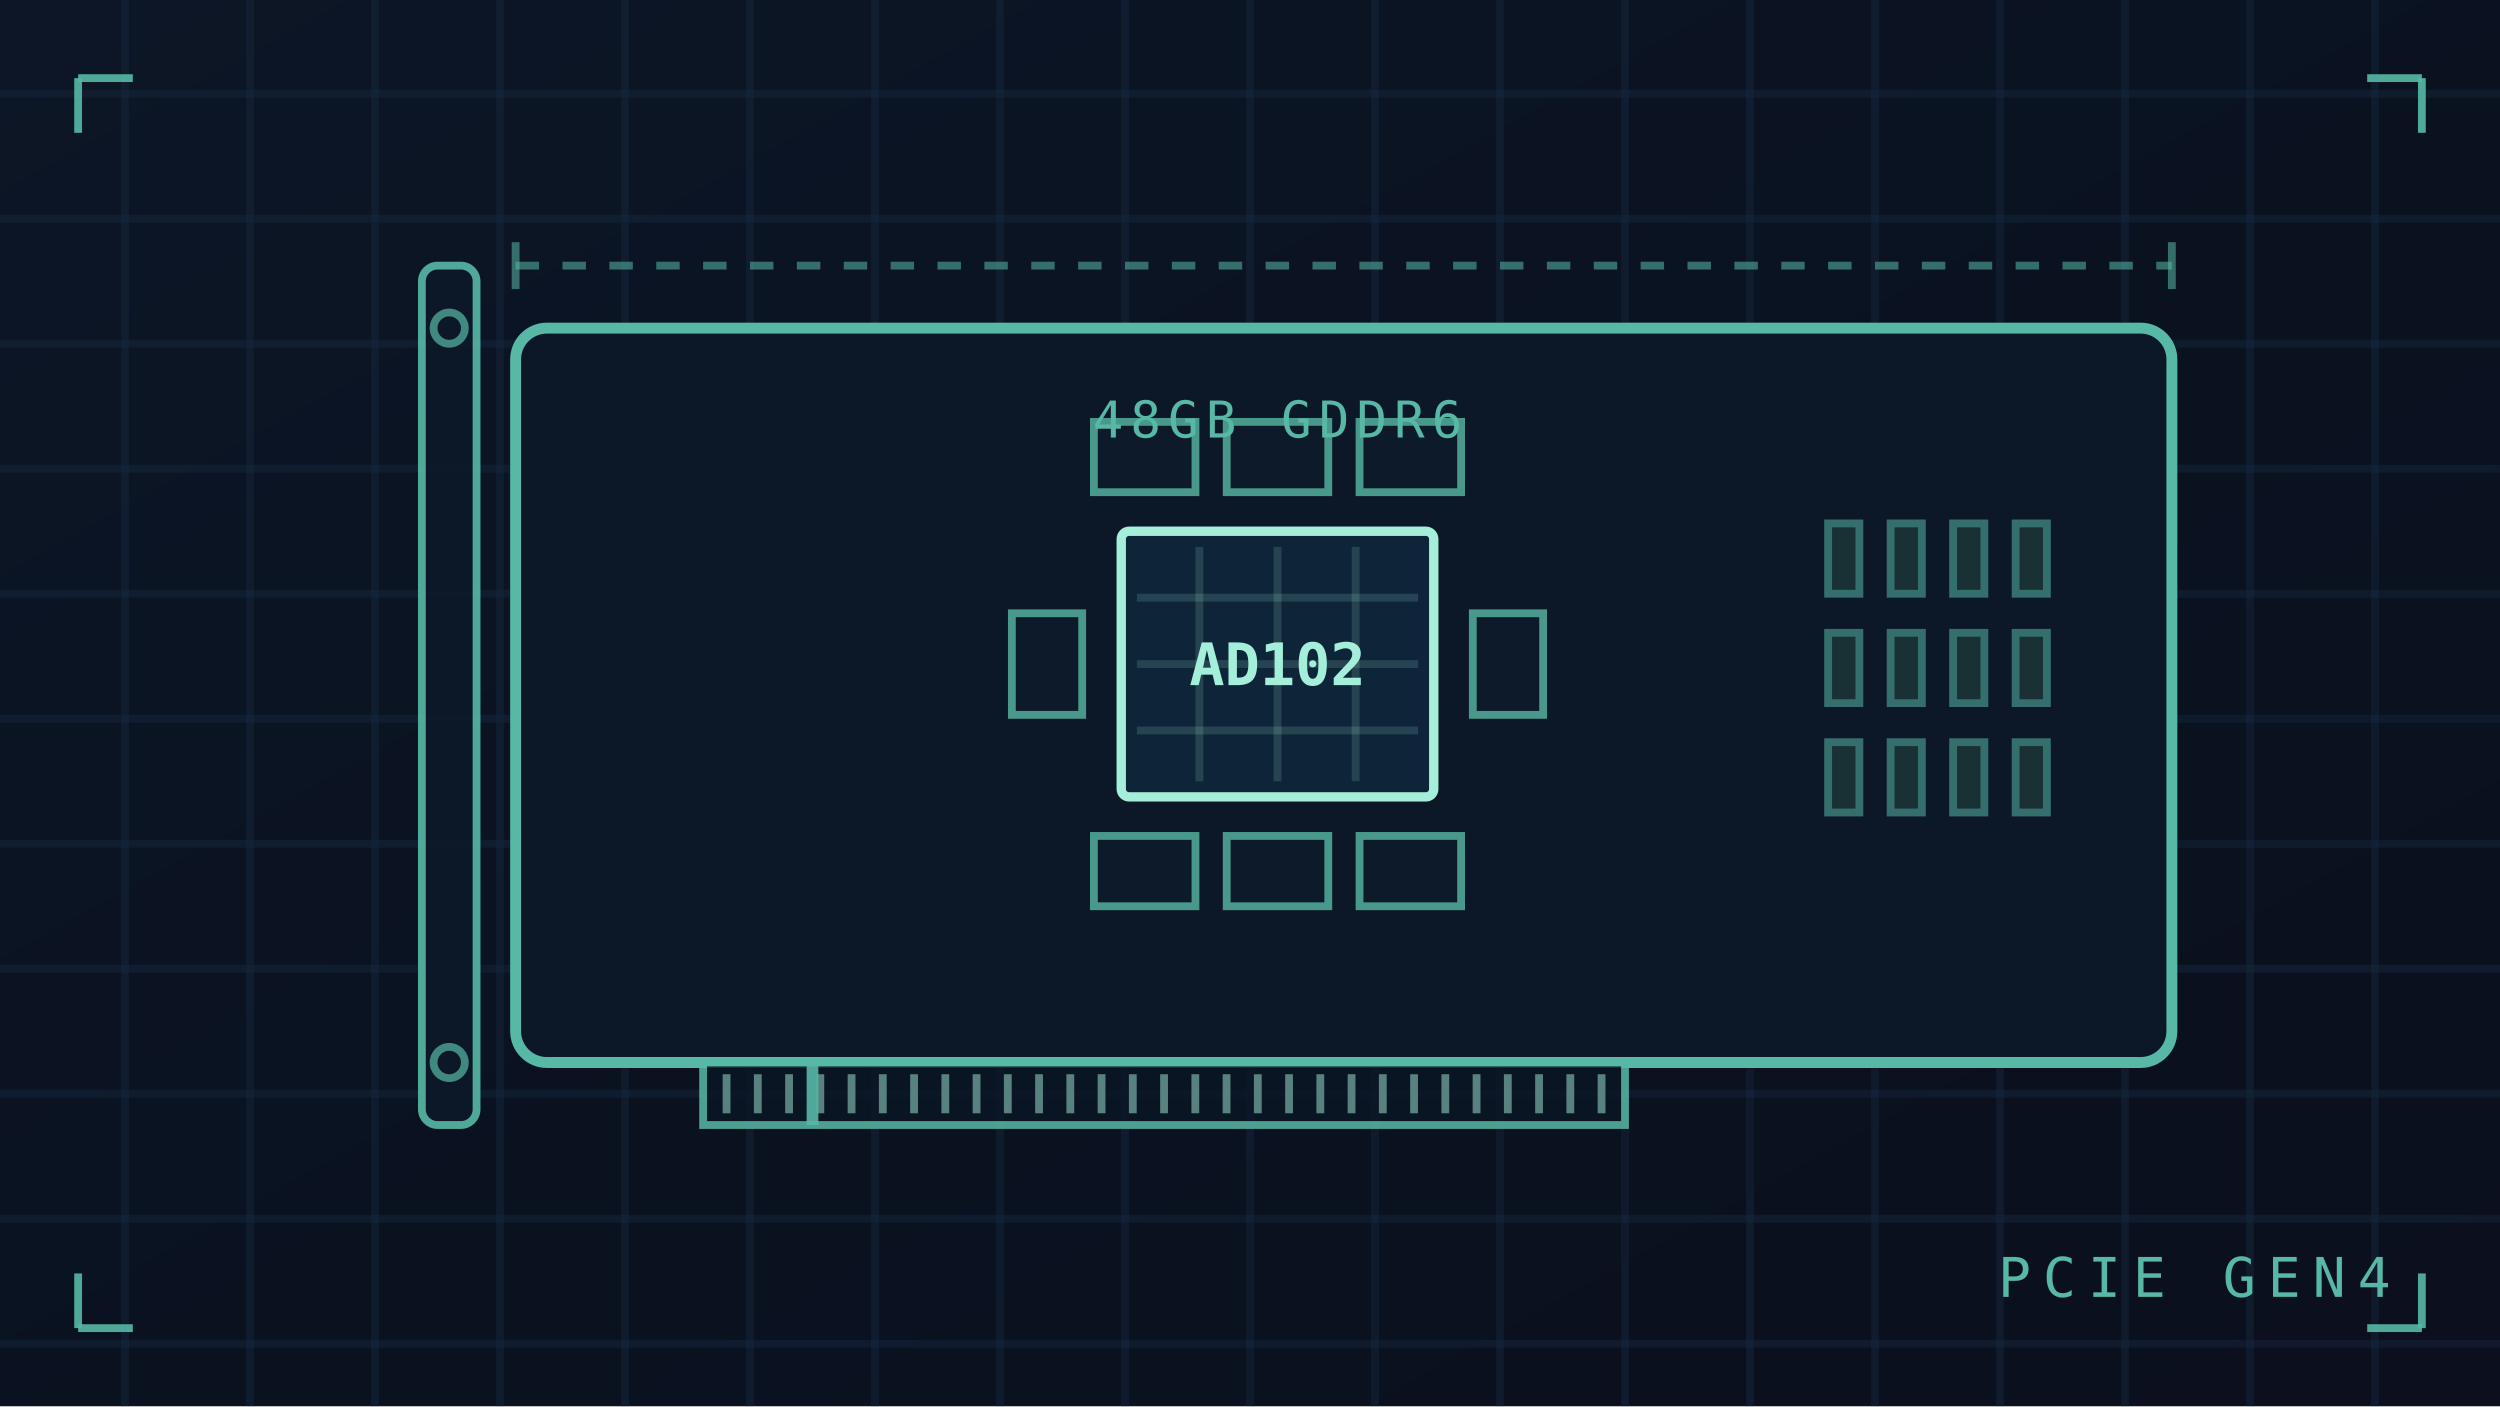
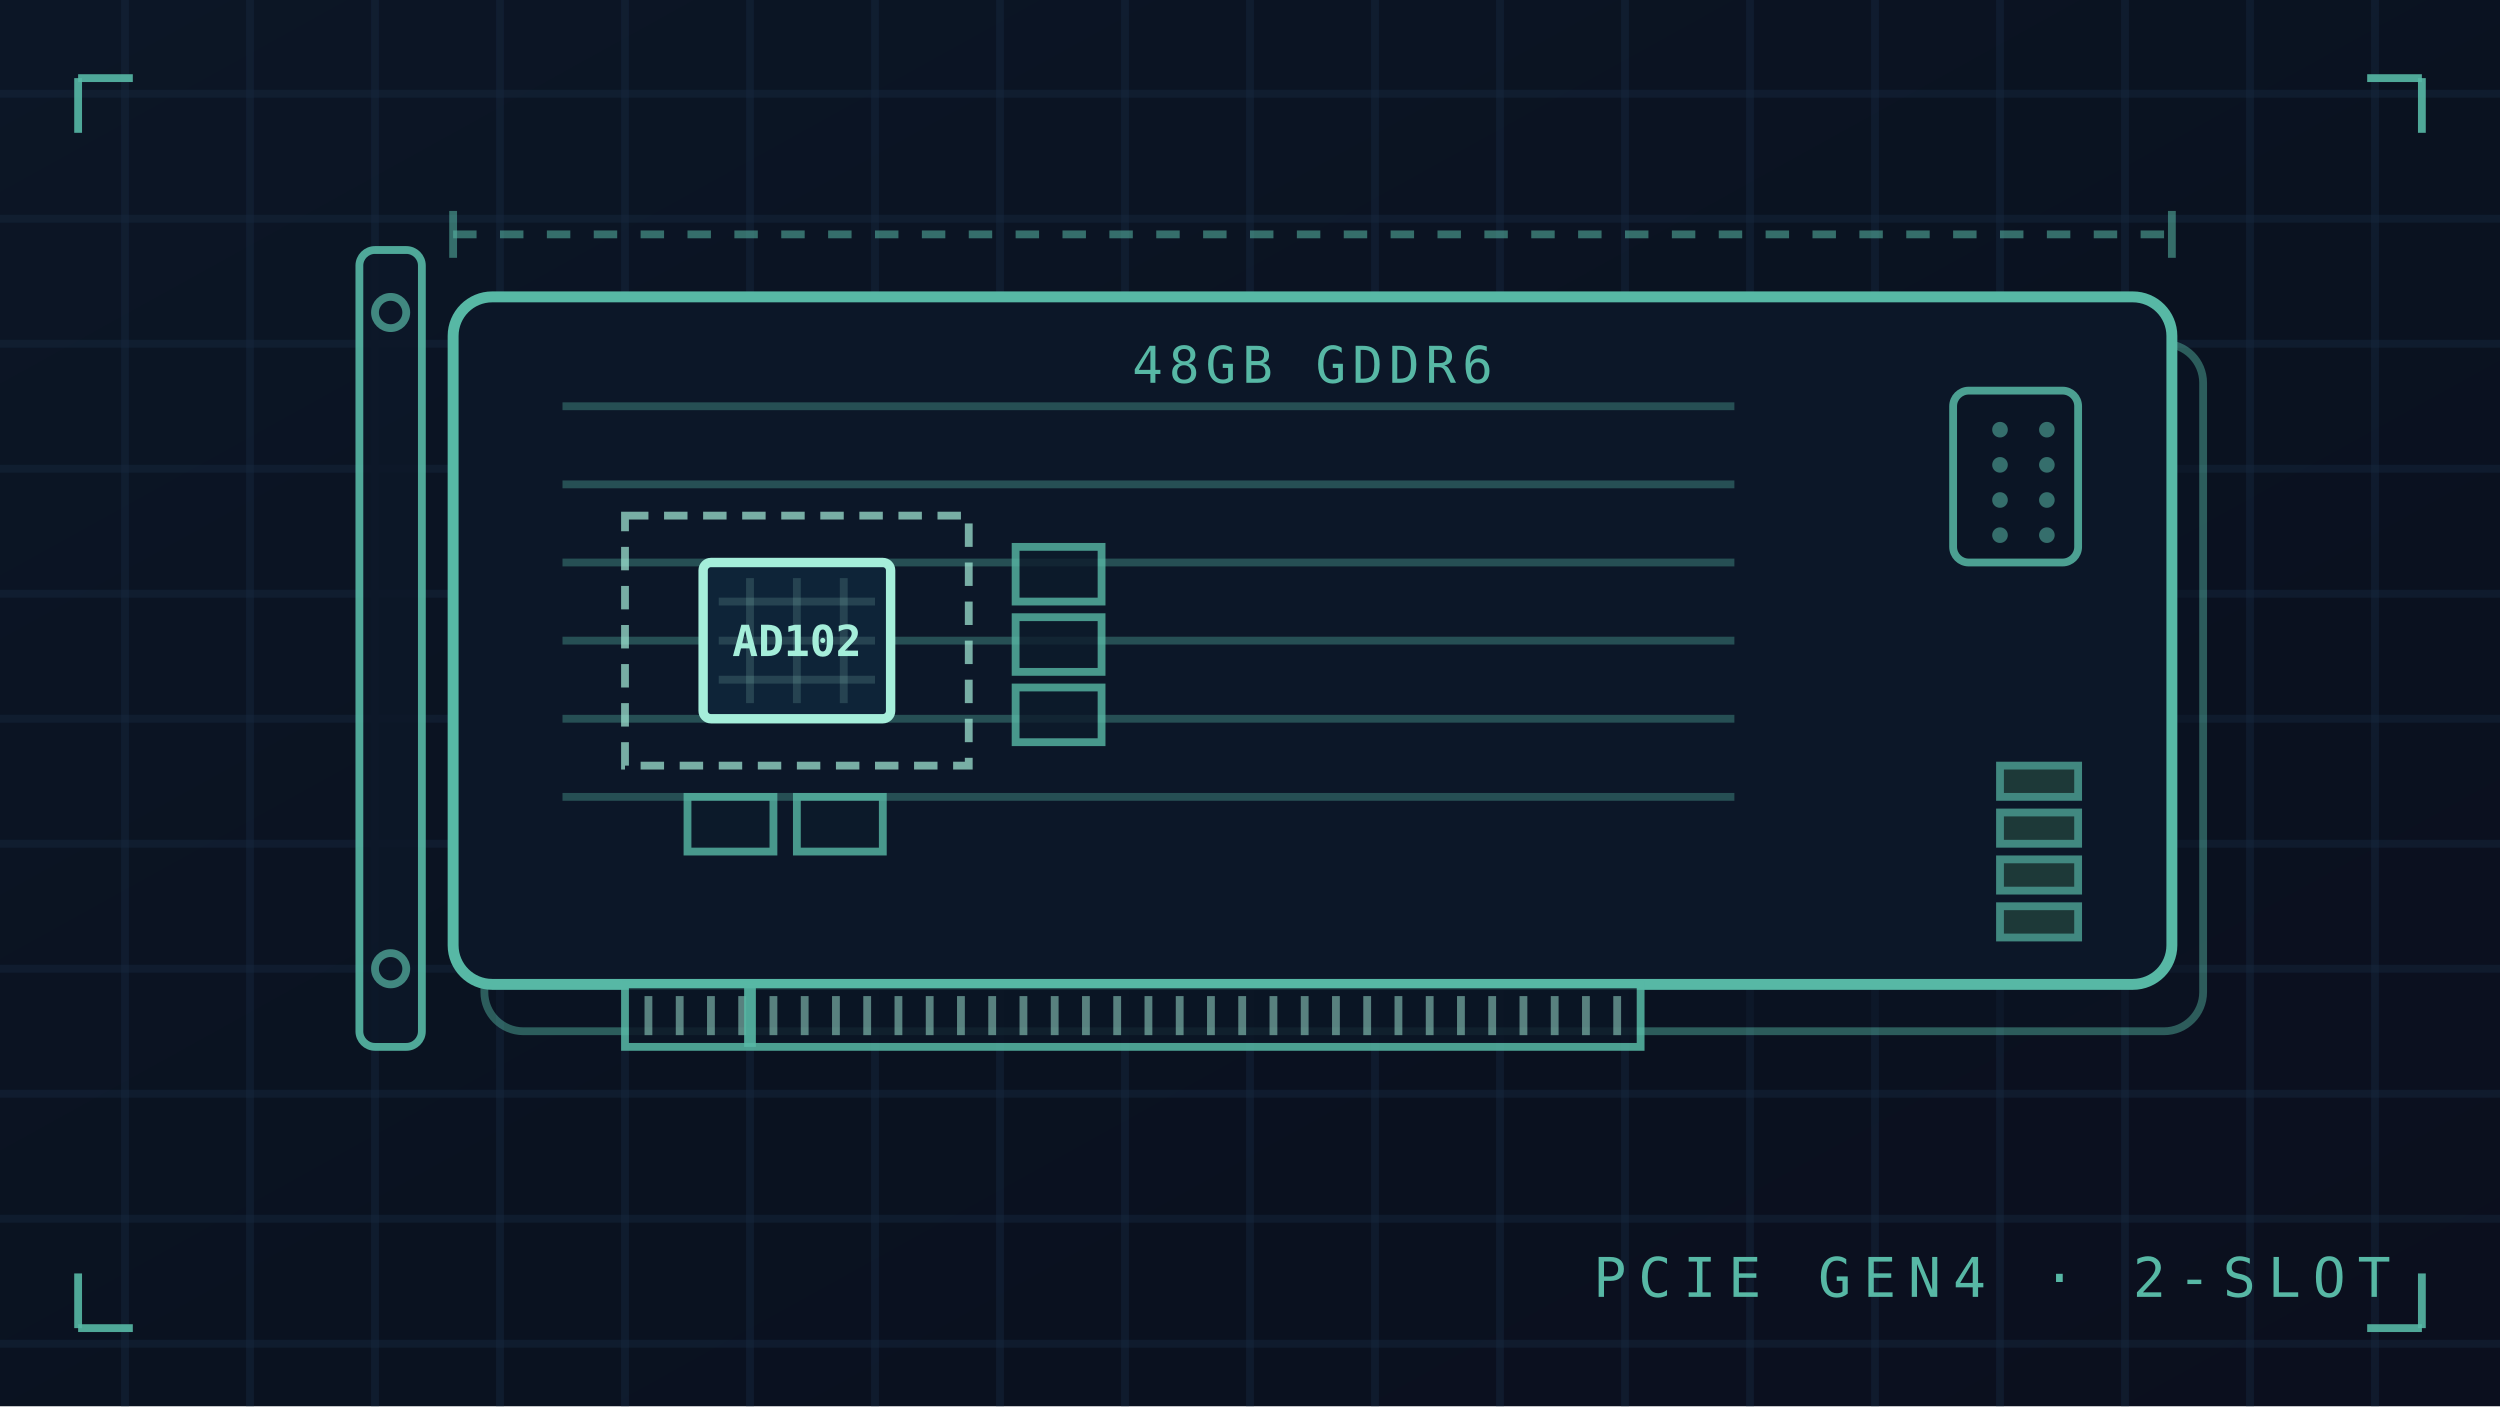
<svg xmlns="http://www.w3.org/2000/svg" width="320" height="180" viewBox="0 0 320 180" fill="none" role="img">
  <defs>
    <linearGradient id="l40-bg" x1="0" y1="0" x2="1" y2="1">
      <stop offset="0%" stop-color="#0c1626" />
      <stop offset="55%" stop-color="#0a1220" />
      <stop offset="100%" stop-color="#0b0f1e" />
    </linearGradient>
  </defs>
  <rect width="320" height="180" fill="url(#l40-bg)" />
  <line x1="16" y1="0" x2="16" y2="180" stroke="#16283f" stroke-width="1" opacity="0.45" />
  <line x1="32" y1="0" x2="32" y2="180" stroke="#16283f" stroke-width="1" opacity="0.45" />
  <line x1="48" y1="0" x2="48" y2="180" stroke="#16283f" stroke-width="1" opacity="0.45" />
  <line x1="64" y1="0" x2="64" y2="180" stroke="#16283f" stroke-width="1" opacity="0.45" />
  <line x1="80" y1="0" x2="80" y2="180" stroke="#16283f" stroke-width="1" opacity="0.45" />
  <line x1="96" y1="0" x2="96" y2="180" stroke="#16283f" stroke-width="1" opacity="0.45" />
  <line x1="112" y1="0" x2="112" y2="180" stroke="#16283f" stroke-width="1" opacity="0.45" />
  <line x1="128" y1="0" x2="128" y2="180" stroke="#16283f" stroke-width="1" opacity="0.45" />
  <line x1="144" y1="0" x2="144" y2="180" stroke="#16283f" stroke-width="1" opacity="0.45" />
  <line x1="160" y1="0" x2="160" y2="180" stroke="#16283f" stroke-width="1" opacity="0.45" />
  <line x1="176" y1="0" x2="176" y2="180" stroke="#16283f" stroke-width="1" opacity="0.45" />
  <line x1="192" y1="0" x2="192" y2="180" stroke="#16283f" stroke-width="1" opacity="0.45" />
  <line x1="208" y1="0" x2="208" y2="180" stroke="#16283f" stroke-width="1" opacity="0.45" />
  <line x1="224" y1="0" x2="224" y2="180" stroke="#16283f" stroke-width="1" opacity="0.45" />
  <line x1="240" y1="0" x2="240" y2="180" stroke="#16283f" stroke-width="1" opacity="0.45" />
  <line x1="256" y1="0" x2="256" y2="180" stroke="#16283f" stroke-width="1" opacity="0.45" />
  <line x1="272" y1="0" x2="272" y2="180" stroke="#16283f" stroke-width="1" opacity="0.45" />
  <line x1="288" y1="0" x2="288" y2="180" stroke="#16283f" stroke-width="1" opacity="0.45" />
  <line x1="304" y1="0" x2="304" y2="180" stroke="#16283f" stroke-width="1" opacity="0.45" />
  <line x1="0" y1="12" x2="320" y2="12" stroke="#16283f" stroke-width="1" opacity="0.45" />
  <line x1="0" y1="28" x2="320" y2="28" stroke="#16283f" stroke-width="1" opacity="0.45" />
  <line x1="0" y1="44" x2="320" y2="44" stroke="#16283f" stroke-width="1" opacity="0.45" />
  <line x1="0" y1="60" x2="320" y2="60" stroke="#16283f" stroke-width="1" opacity="0.45" />
  <line x1="0" y1="76" x2="320" y2="76" stroke="#16283f" stroke-width="1" opacity="0.45" />
  <line x1="0" y1="92" x2="320" y2="92" stroke="#16283f" stroke-width="1" opacity="0.45" />
  <line x1="0" y1="108" x2="320" y2="108" stroke="#16283f" stroke-width="1" opacity="0.45" />
  <line x1="0" y1="124" x2="320" y2="124" stroke="#16283f" stroke-width="1" opacity="0.45" />
  <line x1="0" y1="140" x2="320" y2="140" stroke="#16283f" stroke-width="1" opacity="0.45" />
  <line x1="0" y1="156" x2="320" y2="156" stroke="#16283f" stroke-width="1" opacity="0.45" />
  <line x1="0" y1="172" x2="320" y2="172" stroke="#16283f" stroke-width="1" opacity="0.45" />
  <line x1="10" y1="10" x2="17" y2="10" stroke="#57b8a5" stroke-width="1" opacity="0.9" />
  <line x1="10" y1="10" x2="10" y2="17" stroke="#57b8a5" stroke-width="1" opacity="0.9" />
  <line x1="303" y1="10" x2="310" y2="10" stroke="#57b8a5" stroke-width="1" opacity="0.9" />
  <line x1="310" y1="10" x2="310" y2="17" stroke="#57b8a5" stroke-width="1" opacity="0.9" />
  <line x1="10" y1="170" x2="17" y2="170" stroke="#57b8a5" stroke-width="1" opacity="0.9" />
  <line x1="10" y1="163" x2="10" y2="170" stroke="#57b8a5" stroke-width="1" opacity="0.9" />
  <line x1="303" y1="170" x2="310" y2="170" stroke="#57b8a5" stroke-width="1" opacity="0.9" />
  <line x1="310" y1="163" x2="310" y2="170" stroke="#57b8a5" stroke-width="1" opacity="0.9" />
-   <rect x="54" y="34" width="7" height="110" rx="2" fill="#0c1728" stroke="#57b8a5" stroke-width="1" opacity="0.9" />
-   <circle cx="57.5" cy="42" r="2" fill="none" stroke="#57b8a5" stroke-width="1" opacity="0.7" />
-   <circle cx="57.5" cy="136" r="2" fill="none" stroke="#57b8a5" stroke-width="1" opacity="0.7" />
-   <rect x="66" y="42" width="212" height="94" rx="4" fill="#0c1728" stroke="#57b8a5" stroke-width="1.4" />
-   <rect x="90" y="136" width="118" height="8" fill="#0b1524" stroke="#57b8a5" stroke-width="1" opacity="0.85" />
-   <line x1="93" y1="137.5" x2="93" y2="142.5" stroke="#a5eeda" stroke-width="1" opacity="0.5" />
-   <line x1="97" y1="137.5" x2="97" y2="142.5" stroke="#a5eeda" stroke-width="1" opacity="0.5" />
-   <line x1="101" y1="137.5" x2="101" y2="142.5" stroke="#a5eeda" stroke-width="1" opacity="0.5" />
-   <line x1="105" y1="137.5" x2="105" y2="142.5" stroke="#a5eeda" stroke-width="1" opacity="0.5" />
-   <line x1="109" y1="137.5" x2="109" y2="142.5" stroke="#a5eeda" stroke-width="1" opacity="0.5" />
-   <line x1="113" y1="137.5" x2="113" y2="142.5" stroke="#a5eeda" stroke-width="1" opacity="0.5" />
-   <line x1="117" y1="137.5" x2="117" y2="142.5" stroke="#a5eeda" stroke-width="1" opacity="0.5" />
-   <line x1="121" y1="137.5" x2="121" y2="142.5" stroke="#a5eeda" stroke-width="1" opacity="0.5" />
-   <line x1="125" y1="137.5" x2="125" y2="142.5" stroke="#a5eeda" stroke-width="1" opacity="0.5" />
-   <line x1="129" y1="137.5" x2="129" y2="142.5" stroke="#a5eeda" stroke-width="1" opacity="0.5" />
-   <line x1="133" y1="137.5" x2="133" y2="142.5" stroke="#a5eeda" stroke-width="1" opacity="0.5" />
-   <line x1="137" y1="137.5" x2="137" y2="142.5" stroke="#a5eeda" stroke-width="1" opacity="0.5" />
-   <line x1="141" y1="137.5" x2="141" y2="142.5" stroke="#a5eeda" stroke-width="1" opacity="0.5" />
-   <line x1="145" y1="137.5" x2="145" y2="142.5" stroke="#a5eeda" stroke-width="1" opacity="0.5" />
-   <line x1="149" y1="137.5" x2="149" y2="142.5" stroke="#a5eeda" stroke-width="1" opacity="0.5" />
-   <line x1="153" y1="137.5" x2="153" y2="142.5" stroke="#a5eeda" stroke-width="1" opacity="0.5" />
-   <line x1="157" y1="137.5" x2="157" y2="142.5" stroke="#a5eeda" stroke-width="1" opacity="0.5" />
-   <line x1="161" y1="137.5" x2="161" y2="142.5" stroke="#a5eeda" stroke-width="1" opacity="0.5" />
-   <line x1="165" y1="137.5" x2="165" y2="142.5" stroke="#a5eeda" stroke-width="1" opacity="0.5" />
-   <line x1="169" y1="137.5" x2="169" y2="142.5" stroke="#a5eeda" stroke-width="1" opacity="0.5" />
-   <line x1="173" y1="137.5" x2="173" y2="142.5" stroke="#a5eeda" stroke-width="1" opacity="0.5" />
-   <line x1="177" y1="137.5" x2="177" y2="142.5" stroke="#a5eeda" stroke-width="1" opacity="0.5" />
-   <line x1="181" y1="137.5" x2="181" y2="142.5" stroke="#a5eeda" stroke-width="1" opacity="0.5" />
-   <line x1="185" y1="137.5" x2="185" y2="142.5" stroke="#a5eeda" stroke-width="1" opacity="0.5" />
-   <line x1="189" y1="137.5" x2="189" y2="142.5" stroke="#a5eeda" stroke-width="1" opacity="0.5" />
-   <line x1="193" y1="137.5" x2="193" y2="142.5" stroke="#a5eeda" stroke-width="1" opacity="0.5" />
-   <line x1="197" y1="137.5" x2="197" y2="142.5" stroke="#a5eeda" stroke-width="1" opacity="0.5" />
-   <line x1="201" y1="137.5" x2="201" y2="142.5" stroke="#a5eeda" stroke-width="1" opacity="0.5" />
-   <line x1="205" y1="137.5" x2="205" y2="142.5" stroke="#a5eeda" stroke-width="1" opacity="0.5" />
-   <line x1="104" y1="136" x2="104" y2="144" stroke="#57b8a5" stroke-width="1.5" opacity="0.9" />
-   <rect x="143.52" y="68" width="40" height="34" rx="1" fill="#0e2438" stroke="#a5eeda" stroke-width="1.2" />
-   <line x1="153.52" y1="70" x2="153.52" y2="100" stroke="#a5eeda" stroke-width="1" opacity="0.16" />
-   <line x1="145.52" y1="76.5" x2="181.52" y2="76.5" stroke="#a5eeda" stroke-width="1" opacity="0.16" />
-   <line x1="163.52" y1="70" x2="163.52" y2="100" stroke="#a5eeda" stroke-width="1" opacity="0.16" />
-   <line x1="145.52" y1="85" x2="181.52" y2="85" stroke="#a5eeda" stroke-width="1" opacity="0.16" />
-   <line x1="173.52" y1="70" x2="173.52" y2="100" stroke="#a5eeda" stroke-width="1" opacity="0.16" />
-   <line x1="145.52" y1="93.5" x2="181.52" y2="93.5" stroke="#a5eeda" stroke-width="1" opacity="0.16" />
-   <text x="163.52" y="87.7" font-family="ui-monospace, Menlo, monospace" font-size="7.5" fill="#a5eeda" text-anchor="middle" font-weight="600">AD102</text>
-   <rect x="140.02" y="54" width="13" height="9" fill="#0d1a2b" stroke="#57b8a5" stroke-width="1" opacity="0.8" />
-   <rect x="140.02" y="107" width="13" height="9" fill="#0d1a2b" stroke="#57b8a5" stroke-width="1" opacity="0.8" />
-   <rect x="157.02" y="54" width="13" height="9" fill="#0d1a2b" stroke="#57b8a5" stroke-width="1" opacity="0.8" />
-   <rect x="157.02" y="107" width="13" height="9" fill="#0d1a2b" stroke="#57b8a5" stroke-width="1" opacity="0.8" />
-   <rect x="174.02" y="54" width="13" height="9" fill="#0d1a2b" stroke="#57b8a5" stroke-width="1" opacity="0.8" />
-   <rect x="174.02" y="107" width="13" height="9" fill="#0d1a2b" stroke="#57b8a5" stroke-width="1" opacity="0.8" />
-   <rect x="129.52" y="78.5" width="9" height="13" fill="#0d1a2b" stroke="#57b8a5" stroke-width="1" opacity="0.8" />
-   <rect x="188.52" y="78.5" width="9" height="13" fill="#0d1a2b" stroke="#57b8a5" stroke-width="1" opacity="0.8" />
-   <rect x="234" y="67" width="4" height="9" fill="#24473f" stroke="#57b8a5" stroke-width="1" opacity="0.55" />
-   <rect x="242" y="67" width="4" height="9" fill="#24473f" stroke="#57b8a5" stroke-width="1" opacity="0.55" />
-   <rect x="250" y="67" width="4" height="9" fill="#24473f" stroke="#57b8a5" stroke-width="1" opacity="0.55" />
-   <rect x="258" y="67" width="4" height="9" fill="#24473f" stroke="#57b8a5" stroke-width="1" opacity="0.55" />
-   <rect x="234" y="81" width="4" height="9" fill="#24473f" stroke="#57b8a5" stroke-width="1" opacity="0.55" />
-   <rect x="242" y="81" width="4" height="9" fill="#24473f" stroke="#57b8a5" stroke-width="1" opacity="0.55" />
-   <rect x="250" y="81" width="4" height="9" fill="#24473f" stroke="#57b8a5" stroke-width="1" opacity="0.55" />
-   <rect x="258" y="81" width="4" height="9" fill="#24473f" stroke="#57b8a5" stroke-width="1" opacity="0.55" />
-   <rect x="234" y="95" width="4" height="9" fill="#24473f" stroke="#57b8a5" stroke-width="1" opacity="0.55" />
-   <rect x="242" y="95" width="4" height="9" fill="#24473f" stroke="#57b8a5" stroke-width="1" opacity="0.55" />
-   <rect x="250" y="95" width="4" height="9" fill="#24473f" stroke="#57b8a5" stroke-width="1" opacity="0.55" />
-   <rect x="258" y="95" width="4" height="9" fill="#24473f" stroke="#57b8a5" stroke-width="1" opacity="0.55" />
-   <text x="163.52" y="56" font-family="ui-monospace, Menlo, monospace" font-size="6.5" fill="#57b8a5" text-anchor="middle" letter-spacing="0.14em">48GB GDDR6</text>
-   <line x1="66" y1="34" x2="278" y2="34" stroke="#57b8a5" stroke-width="1" stroke-dasharray="3 3" opacity="0.55" />
-   <line x1="66" y1="31" x2="66" y2="37" stroke="#57b8a5" stroke-width="1" opacity="0.55" />
-   <line x1="278" y1="31" x2="278" y2="37" stroke="#57b8a5" stroke-width="1" opacity="0.55" />
-   <text x="306" y="166" font-family="ui-monospace, Menlo, monospace" font-size="7" fill="#57b8a5" text-anchor="end" letter-spacing="0.22em">PCIE GEN4</text>
+   <rect x="62" y="44" width="220" height="88" rx="5" fill="#0b1524" stroke="#57b8a5" stroke-width="1" opacity="0.45" />
+   <rect x="46" y="32" width="8" height="102" rx="2" fill="#0c1728" stroke="#57b8a5" stroke-width="1" opacity="0.9" />
+   <circle cx="50" cy="40" r="2" fill="none" stroke="#57b8a5" stroke-width="1" opacity="0.7" />
+   <circle cx="50" cy="124" r="2" fill="none" stroke="#57b8a5" stroke-width="1" opacity="0.7" />
+   <rect x="58" y="38" width="220" height="88" rx="5" fill="#0c1728" stroke="#57b8a5" stroke-width="1.4" />
+   <line x1="72" y1="52" x2="222" y2="52" stroke="#57b8a5" stroke-width="1" opacity="0.35" />
+   <line x1="72" y1="62" x2="222" y2="62" stroke="#57b8a5" stroke-width="1" opacity="0.35" />
+   <line x1="72" y1="72" x2="222" y2="72" stroke="#57b8a5" stroke-width="1" opacity="0.35" />
+   <line x1="72" y1="82" x2="222" y2="82" stroke="#57b8a5" stroke-width="1" opacity="0.35" />
+   <line x1="72" y1="92" x2="222" y2="92" stroke="#57b8a5" stroke-width="1" opacity="0.35" />
+   <line x1="72" y1="102" x2="222" y2="102" stroke="#57b8a5" stroke-width="1" opacity="0.35" />
+   <rect x="80" y="66" width="44" height="32" fill="none" stroke="#a5eeda" stroke-width="1" stroke-dasharray="3 2" opacity="0.7" />
+   <rect x="90" y="72" width="24" height="20" rx="1" fill="#0e2438" stroke="#a5eeda" stroke-width="1.2" />
+   <line x1="96" y1="74" x2="96" y2="90" stroke="#a5eeda" stroke-width="1" opacity="0.16" />
+   <line x1="92" y1="77" x2="112" y2="77" stroke="#a5eeda" stroke-width="1" opacity="0.16" />
+   <line x1="102" y1="74" x2="102" y2="90" stroke="#a5eeda" stroke-width="1" opacity="0.16" />
+   <line x1="92" y1="82" x2="112" y2="82" stroke="#a5eeda" stroke-width="1" opacity="0.16" />
+   <line x1="108" y1="74" x2="108" y2="90" stroke="#a5eeda" stroke-width="1" opacity="0.16" />
+   <line x1="92" y1="87" x2="112" y2="87" stroke="#a5eeda" stroke-width="1" opacity="0.16" />
+   <text x="102" y="83.98" font-family="ui-monospace, Menlo, monospace" font-size="5.5" fill="#a5eeda" text-anchor="middle" font-weight="600">AD102</text>
+   <rect x="130" y="70" width="11" height="7" fill="#0d1a2b" stroke="#57b8a5" stroke-width="1" opacity="0.8" />
+   <rect x="130" y="79" width="11" height="7" fill="#0d1a2b" stroke="#57b8a5" stroke-width="1" opacity="0.8" />
+   <rect x="130" y="88" width="11" height="7" fill="#0d1a2b" stroke="#57b8a5" stroke-width="1" opacity="0.8" />
+   <rect x="88" y="102" width="11" height="7" fill="#0d1a2b" stroke="#57b8a5" stroke-width="1" opacity="0.8" />
+   <rect x="102" y="102" width="11" height="7" fill="#0d1a2b" stroke="#57b8a5" stroke-width="1" opacity="0.8" />
+   <rect x="250" y="50" width="16" height="22" rx="2" fill="#0b1524" stroke="#57b8a5" stroke-width="1" opacity="0.85" />
+   <circle cx="256" cy="55" r="1" fill="#57b8a5" opacity="0.55" />
+   <circle cx="262" cy="55" r="1" fill="#57b8a5" opacity="0.55" />
+   <circle cx="256" cy="59.5" r="1" fill="#57b8a5" opacity="0.55" />
+   <circle cx="262" cy="59.5" r="1" fill="#57b8a5" opacity="0.55" />
+   <circle cx="256" cy="64" r="1" fill="#57b8a5" opacity="0.55" />
+   <circle cx="262" cy="64" r="1" fill="#57b8a5" opacity="0.55" />
+   <circle cx="256" cy="68.5" r="1" fill="#57b8a5" opacity="0.55" />
+   <circle cx="262" cy="68.5" r="1" fill="#57b8a5" opacity="0.55" />
+   <rect x="256" y="98" width="10" height="4" fill="#24473f" stroke="#57b8a5" stroke-width="1" opacity="0.7" />
+   <rect x="256" y="104" width="10" height="4" fill="#24473f" stroke="#57b8a5" stroke-width="1" opacity="0.7" />
+   <rect x="256" y="110" width="10" height="4" fill="#24473f" stroke="#57b8a5" stroke-width="1" opacity="0.7" />
+   <rect x="256" y="116" width="10" height="4" fill="#24473f" stroke="#57b8a5" stroke-width="1" opacity="0.7" />
+   <rect x="80" y="126" width="130" height="8" fill="#0b1524" stroke="#57b8a5" stroke-width="1" opacity="0.85" />
+   <line x1="83" y1="127.5" x2="83" y2="132.5" stroke="#a5eeda" stroke-width="1" opacity="0.5" />
+   <line x1="87" y1="127.5" x2="87" y2="132.5" stroke="#a5eeda" stroke-width="1" opacity="0.5" />
+   <line x1="91" y1="127.5" x2="91" y2="132.5" stroke="#a5eeda" stroke-width="1" opacity="0.5" />
+   <line x1="95" y1="127.5" x2="95" y2="132.5" stroke="#a5eeda" stroke-width="1" opacity="0.5" />
+   <line x1="99" y1="127.5" x2="99" y2="132.5" stroke="#a5eeda" stroke-width="1" opacity="0.5" />
+   <line x1="103" y1="127.5" x2="103" y2="132.5" stroke="#a5eeda" stroke-width="1" opacity="0.5" />
+   <line x1="107" y1="127.5" x2="107" y2="132.5" stroke="#a5eeda" stroke-width="1" opacity="0.5" />
+   <line x1="111" y1="127.5" x2="111" y2="132.5" stroke="#a5eeda" stroke-width="1" opacity="0.5" />
+   <line x1="115" y1="127.5" x2="115" y2="132.5" stroke="#a5eeda" stroke-width="1" opacity="0.5" />
+   <line x1="119" y1="127.5" x2="119" y2="132.5" stroke="#a5eeda" stroke-width="1" opacity="0.5" />
+   <line x1="123" y1="127.5" x2="123" y2="132.5" stroke="#a5eeda" stroke-width="1" opacity="0.5" />
+   <line x1="127" y1="127.5" x2="127" y2="132.5" stroke="#a5eeda" stroke-width="1" opacity="0.5" />
+   <line x1="131" y1="127.5" x2="131" y2="132.5" stroke="#a5eeda" stroke-width="1" opacity="0.5" />
+   <line x1="135" y1="127.5" x2="135" y2="132.5" stroke="#a5eeda" stroke-width="1" opacity="0.5" />
+   <line x1="139" y1="127.5" x2="139" y2="132.5" stroke="#a5eeda" stroke-width="1" opacity="0.5" />
+   <line x1="143" y1="127.5" x2="143" y2="132.5" stroke="#a5eeda" stroke-width="1" opacity="0.5" />
+   <line x1="147" y1="127.5" x2="147" y2="132.5" stroke="#a5eeda" stroke-width="1" opacity="0.5" />
+   <line x1="151" y1="127.5" x2="151" y2="132.5" stroke="#a5eeda" stroke-width="1" opacity="0.5" />
+   <line x1="155" y1="127.5" x2="155" y2="132.5" stroke="#a5eeda" stroke-width="1" opacity="0.5" />
+   <line x1="159" y1="127.5" x2="159" y2="132.5" stroke="#a5eeda" stroke-width="1" opacity="0.5" />
+   <line x1="163" y1="127.5" x2="163" y2="132.5" stroke="#a5eeda" stroke-width="1" opacity="0.5" />
+   <line x1="167" y1="127.5" x2="167" y2="132.5" stroke="#a5eeda" stroke-width="1" opacity="0.5" />
+   <line x1="171" y1="127.5" x2="171" y2="132.5" stroke="#a5eeda" stroke-width="1" opacity="0.5" />
+   <line x1="175" y1="127.5" x2="175" y2="132.5" stroke="#a5eeda" stroke-width="1" opacity="0.5" />
+   <line x1="179" y1="127.5" x2="179" y2="132.5" stroke="#a5eeda" stroke-width="1" opacity="0.5" />
+   <line x1="183" y1="127.5" x2="183" y2="132.5" stroke="#a5eeda" stroke-width="1" opacity="0.5" />
+   <line x1="187" y1="127.5" x2="187" y2="132.5" stroke="#a5eeda" stroke-width="1" opacity="0.5" />
+   <line x1="191" y1="127.5" x2="191" y2="132.5" stroke="#a5eeda" stroke-width="1" opacity="0.5" />
+   <line x1="195" y1="127.5" x2="195" y2="132.5" stroke="#a5eeda" stroke-width="1" opacity="0.5" />
+   <line x1="199" y1="127.5" x2="199" y2="132.5" stroke="#a5eeda" stroke-width="1" opacity="0.5" />
+   <line x1="203" y1="127.5" x2="203" y2="132.5" stroke="#a5eeda" stroke-width="1" opacity="0.5" />
+   <line x1="207" y1="127.5" x2="207" y2="132.5" stroke="#a5eeda" stroke-width="1" opacity="0.5" />
+   <line x1="96" y1="126" x2="96" y2="134" stroke="#57b8a5" stroke-width="1.5" opacity="0.9" />
+   <text x="168" y="49" font-family="ui-monospace, Menlo, monospace" font-size="6.5" fill="#57b8a5" text-anchor="middle" letter-spacing="0.12em">48GB GDDR6</text>
+   <line x1="58" y1="30" x2="278" y2="30" stroke="#57b8a5" stroke-width="1" stroke-dasharray="3 3" opacity="0.55" />
+   <line x1="58" y1="27" x2="58" y2="33" stroke="#57b8a5" stroke-width="1" opacity="0.55" />
+   <line x1="278" y1="27" x2="278" y2="33" stroke="#57b8a5" stroke-width="1" opacity="0.55" />
+   <text x="306" y="166" font-family="ui-monospace, Menlo, monospace" font-size="7" fill="#57b8a5" text-anchor="end" letter-spacing="0.22em">PCIE GEN4 · 2-SLOT</text>
</svg>
